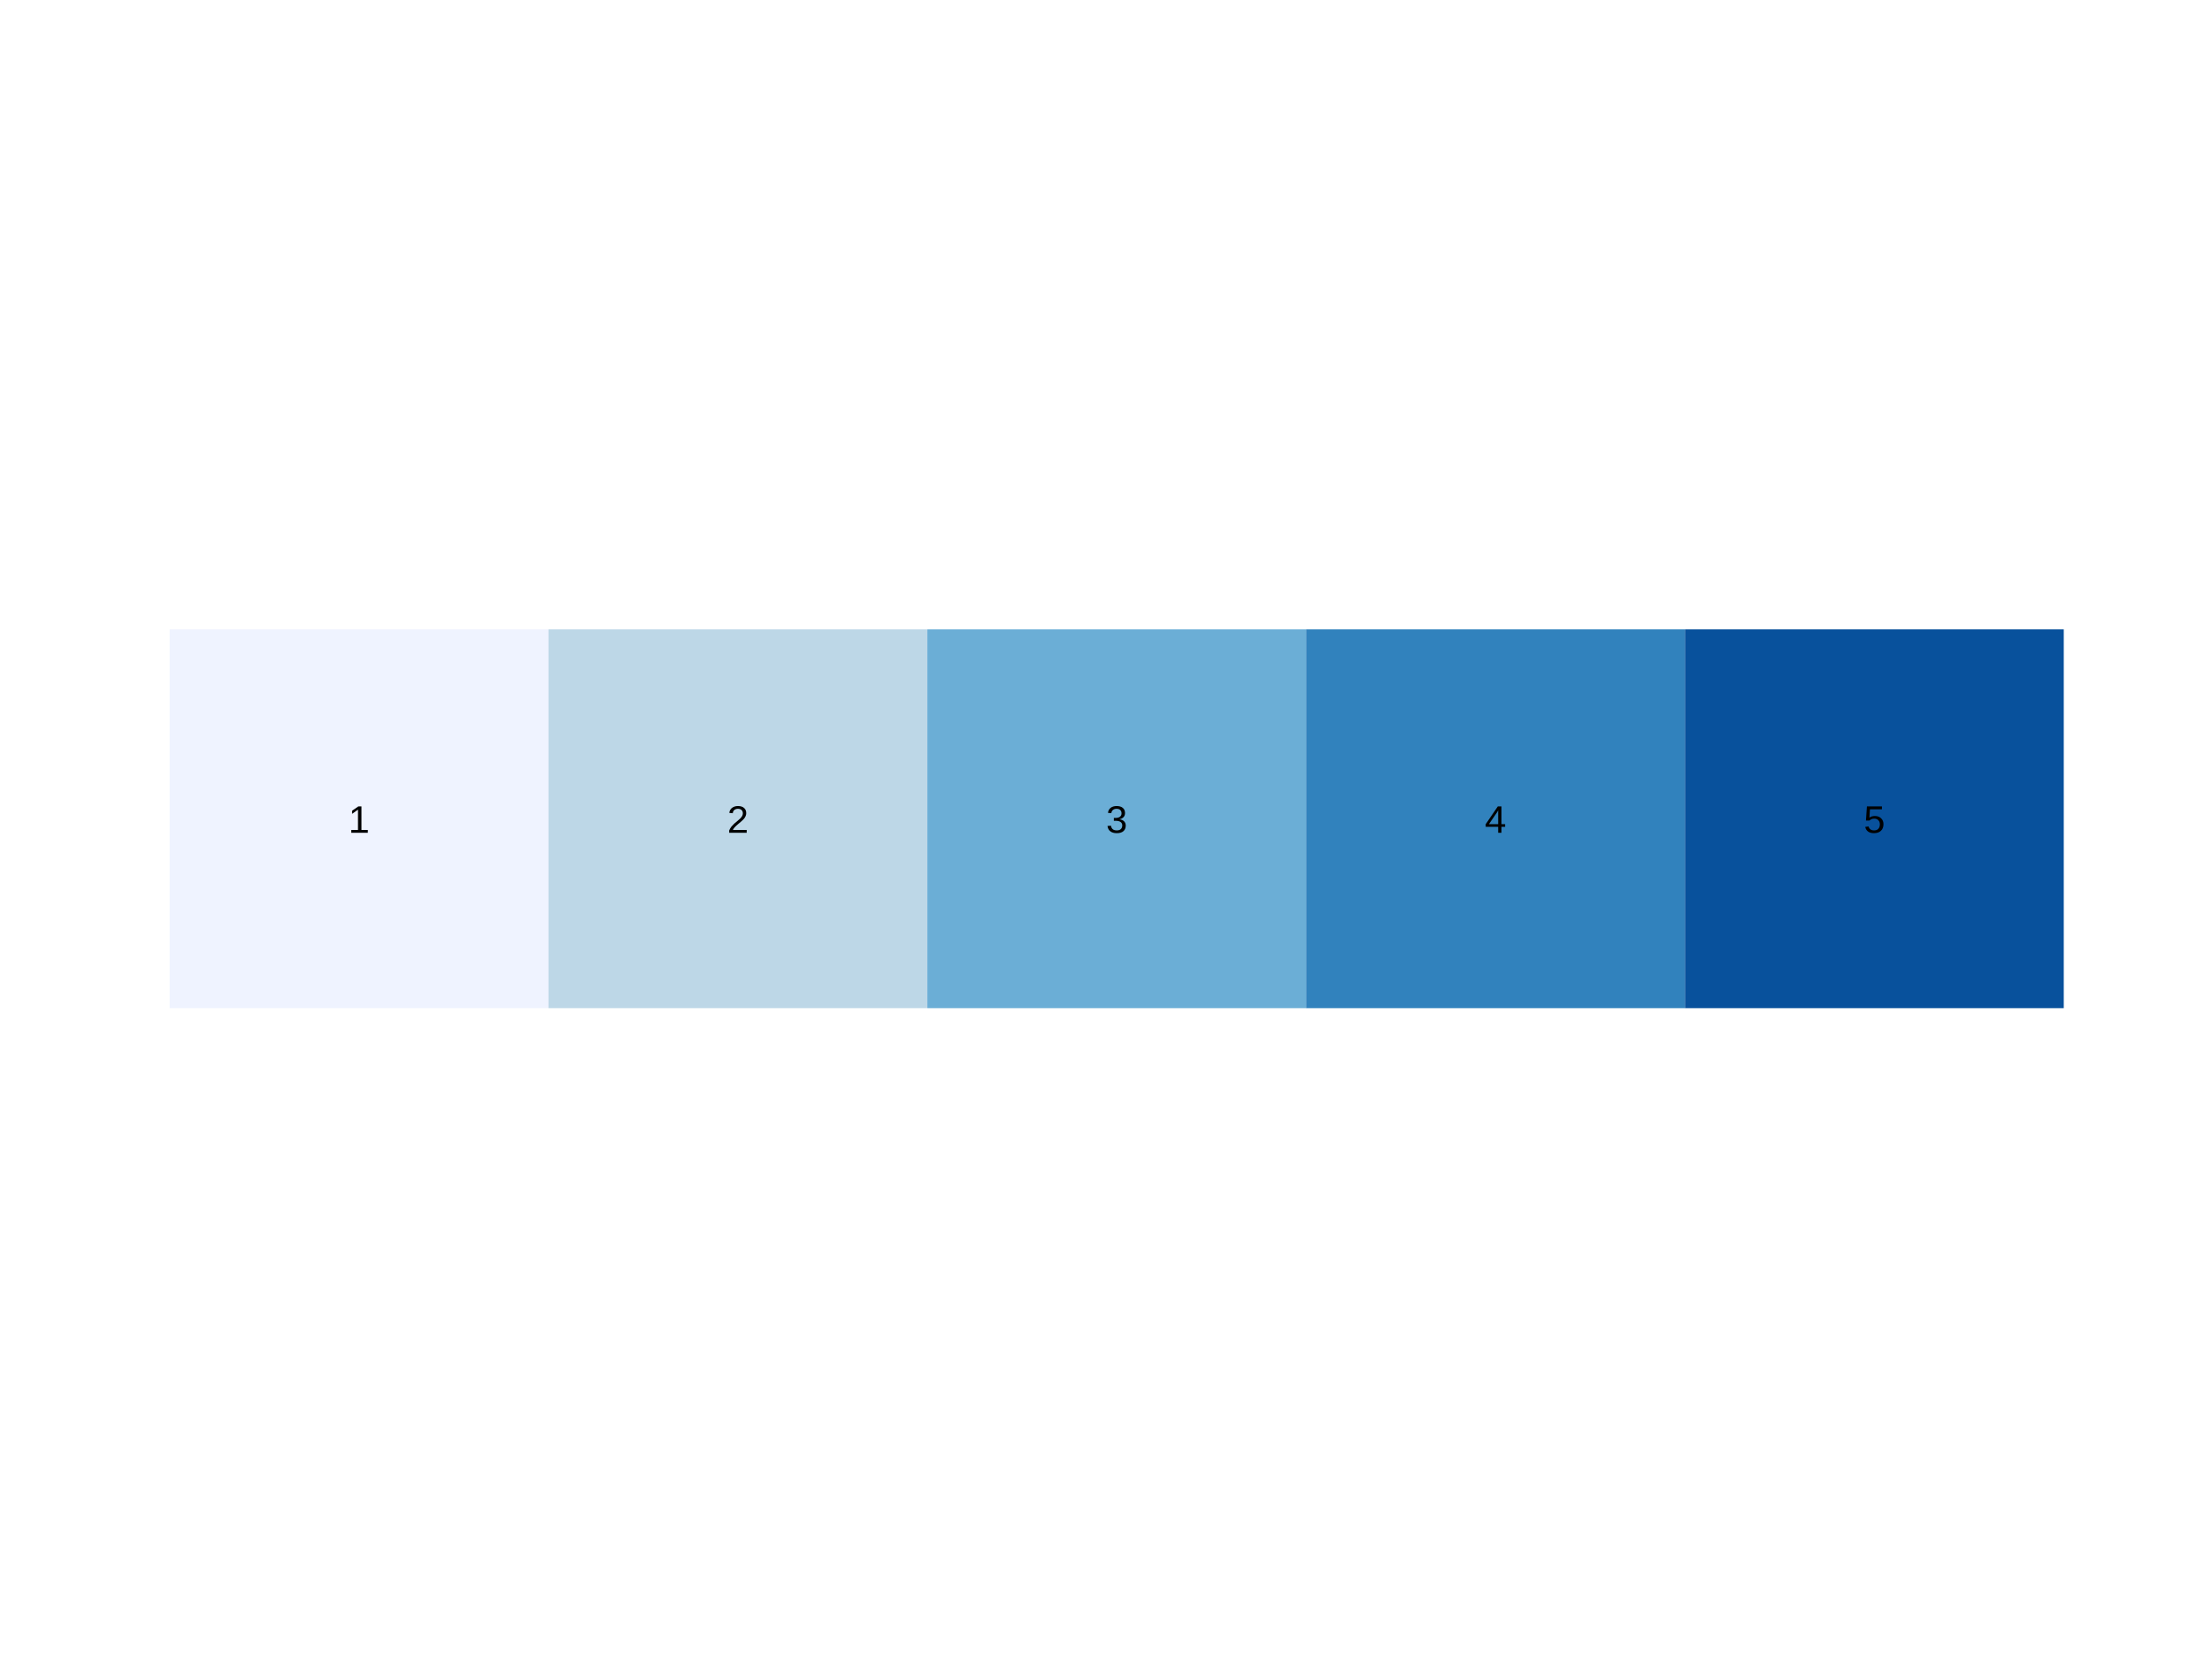
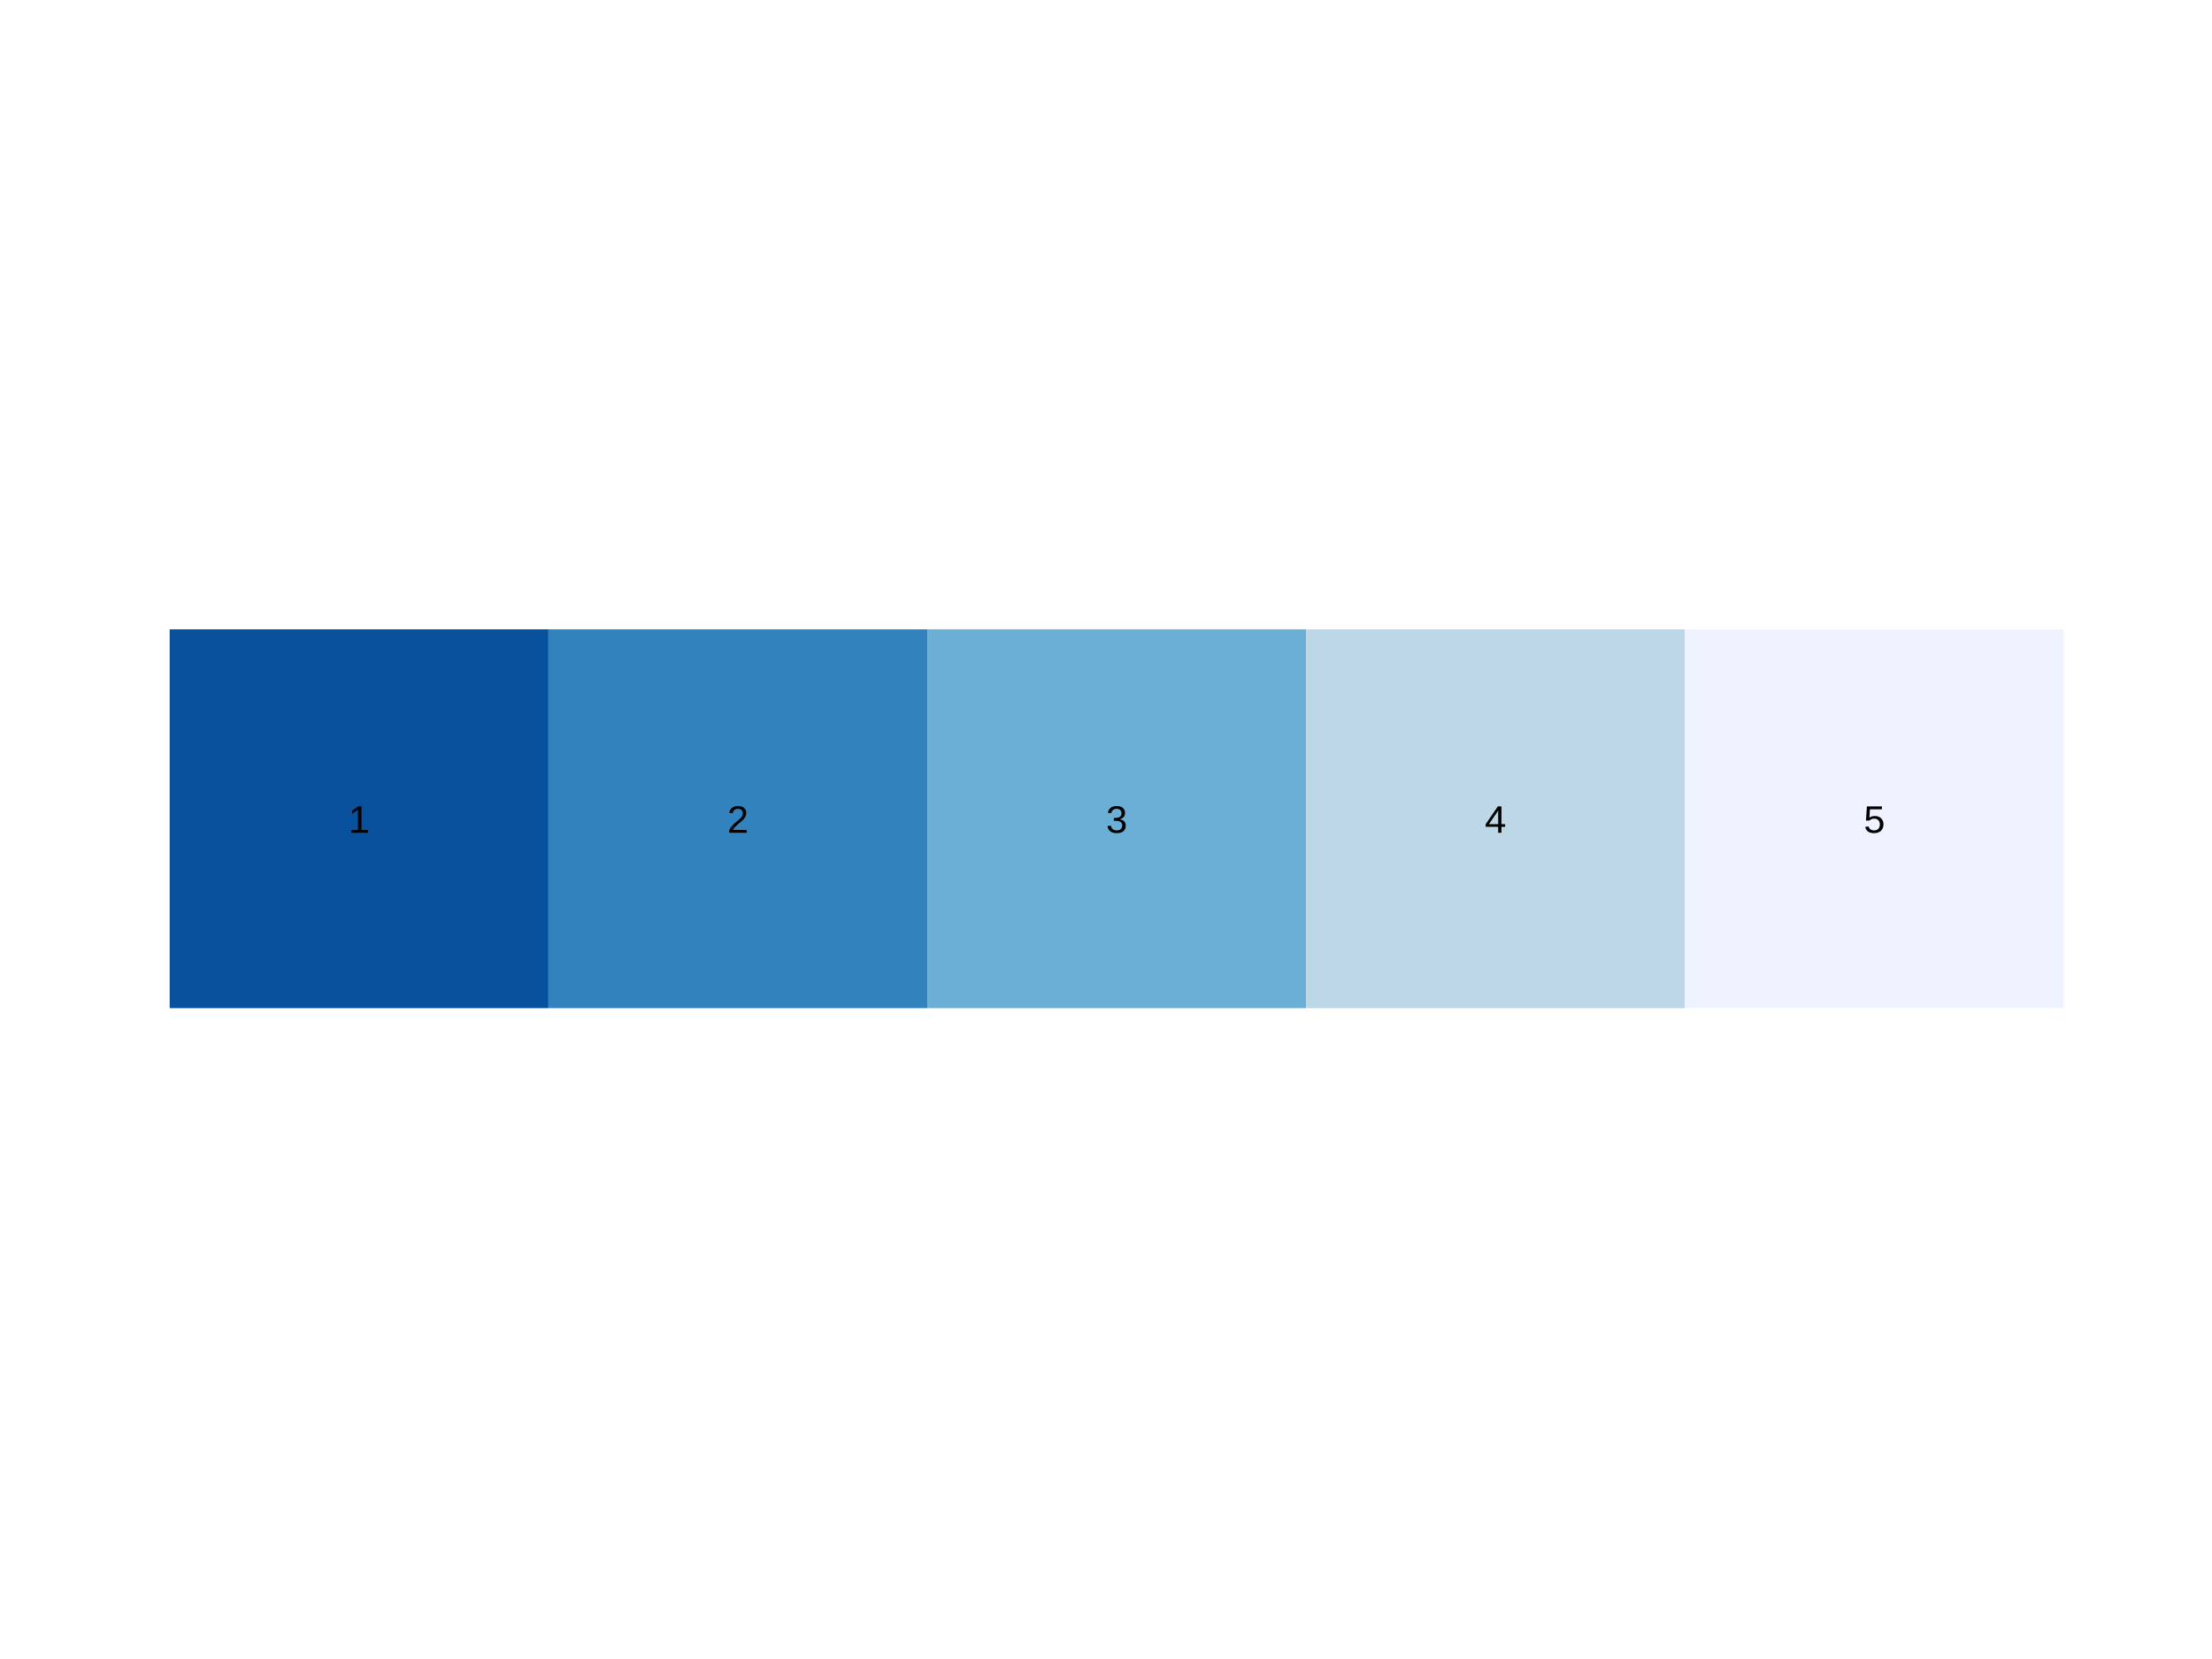
<svg xmlns="http://www.w3.org/2000/svg" class="svglite" width="288.00pt" height="216.00pt" viewBox="0 0 288.00 216.00">
  <defs>
    <style type="text/css">
    .svglite line, .svglite polyline, .svglite polygon, .svglite path, .svglite rect, .svglite circle {
      fill: none;
      stroke: #000000;
      stroke-linecap: round;
      stroke-linejoin: round;
      stroke-miterlimit: 10.00;
    }
    .svglite text {
      white-space: pre;
    }
  </style>
  </defs>
  <rect width="100%" height="100%" style="stroke: none; fill: none;" />
  <defs>
    <clipPath id="cpMC4wMHwyODguMDB8MC4wMHwyMTYuMDA=">
      <rect x="0.00" y="0.00" width="288.00" height="216.00" />
    </clipPath>
  </defs>
  <g clip-path="url(#cpMC4wMHwyODguMDB8MC4wMHwyMTYuMDA=)">
</g>
  <defs>
    <clipPath id="cpMC4wMHwyODguMDB8NzIuNTB8MTQzLjUw">
      <rect x="0.00" y="72.50" width="288.00" height="70.99" />
    </clipPath>
  </defs>
  <g clip-path="url(#cpMC4wMHwyODguMDB8NzIuNTB8MTQzLjUw)">
</g>
  <g clip-path="url(#cpMC4wMHwyODguMDB8MC4wMHwyMTYuMDA=)">
</g>
  <defs>
    <clipPath id="cpOS43NnwyODEuMDN8NzkuNDh8MTMzLjcz">
      <rect x="9.76" y="79.48" width="271.26" height="54.25" />
    </clipPath>
  </defs>
  <g clip-path="url(#cpOS43NnwyODEuMDN8NzkuNDh8MTMzLjcz)">
-     <rect x="22.09" y="81.94" width="49.32" height="49.32" style="stroke-width: 1.07; stroke: none; stroke-linecap: butt; stroke-linejoin: miter; fill: #EFF3FF;" />
-     <rect x="71.41" y="81.94" width="49.32" height="49.32" style="stroke-width: 1.07; stroke: none; stroke-linecap: butt; stroke-linejoin: miter; fill: #BDD7E7;" />
+     <rect x="22.09" y="81.94" width="49.32" height="49.32" style="stroke-width: 1.07; stroke: none; stroke-linecap: butt; stroke-linejoin: miter; fill: #08519C;" />
+     <rect x="71.41" y="81.94" width="49.32" height="49.32" style="stroke-width: 1.07; stroke: none; stroke-linecap: butt; stroke-linejoin: miter; fill: #3182BD;" />
    <rect x="120.74" y="81.94" width="49.32" height="49.32" style="stroke-width: 1.07; stroke: none; stroke-linecap: butt; stroke-linejoin: miter; fill: #6BAED6;" />
-     <rect x="170.06" y="81.94" width="49.32" height="49.32" style="stroke-width: 1.07; stroke: none; stroke-linecap: butt; stroke-linejoin: miter; fill: #3182BD;" />
-     <rect x="219.38" y="81.94" width="49.32" height="49.32" style="stroke-width: 1.07; stroke: none; stroke-linecap: butt; stroke-linejoin: miter; fill: #08519C;" />
+     <rect x="170.06" y="81.94" width="49.32" height="49.32" style="stroke-width: 1.07; stroke: none; stroke-linecap: butt; stroke-linejoin: miter; fill: #BDD7E7;" />
+     <rect x="219.38" y="81.94" width="49.32" height="49.32" style="stroke-width: 1.07; stroke: none; stroke-linecap: butt; stroke-linejoin: miter; fill: #EFF3FF;" />
    <text x="46.75" y="108.43" text-anchor="middle" style="font-size: 5.00px; font-family: &quot;Liberation Sans&quot;;" textLength="3.18px" lengthAdjust="spacingAndGlyphs">1</text>
    <text x="96.08" y="108.43" text-anchor="middle" style="font-size: 5.00px; font-family: &quot;Liberation Sans&quot;;" textLength="3.18px" lengthAdjust="spacingAndGlyphs">2</text>
    <text x="145.40" y="108.43" text-anchor="middle" style="font-size: 5.00px; font-family: &quot;Liberation Sans&quot;;" textLength="3.18px" lengthAdjust="spacingAndGlyphs">3</text>
    <text x="194.72" y="108.43" text-anchor="middle" style="font-size: 5.00px; font-family: &quot;Liberation Sans&quot;;" textLength="3.18px" lengthAdjust="spacingAndGlyphs">4</text>
    <text x="244.04" y="108.43" text-anchor="middle" style="font-size: 5.00px; font-family: &quot;Liberation Sans&quot;;" textLength="3.18px" lengthAdjust="spacingAndGlyphs">5</text>
  </g>
  <g clip-path="url(#cpMC4wMHwyODguMDB8MC4wMHwyMTYuMDA=)">
</g>
</svg>
